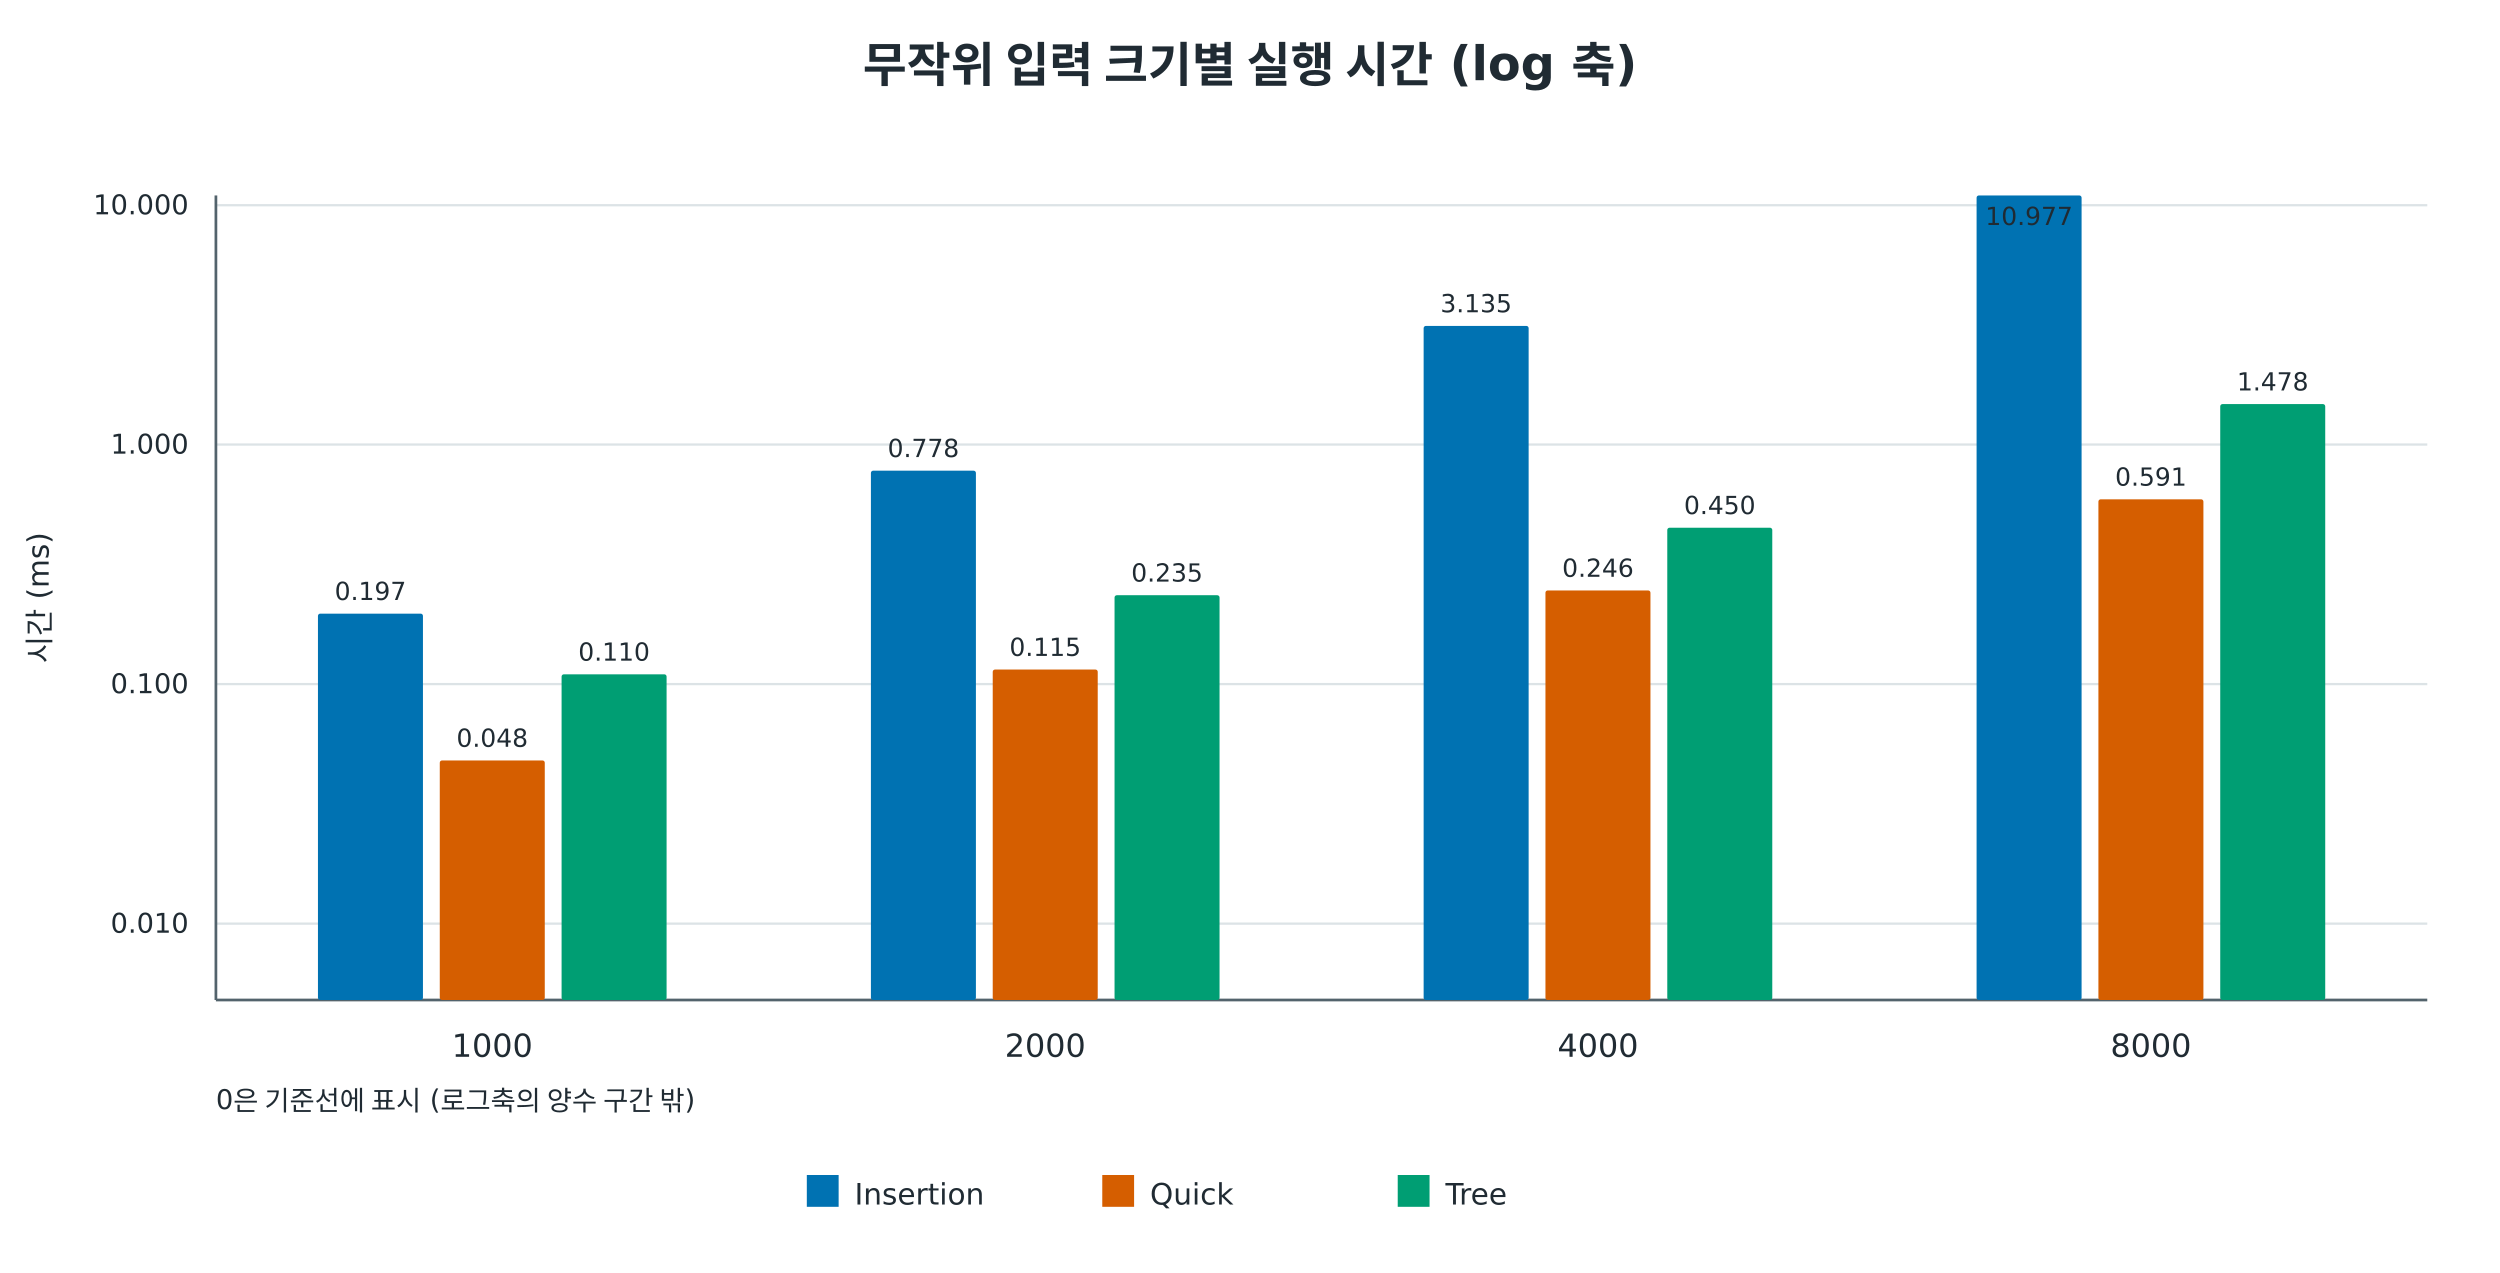
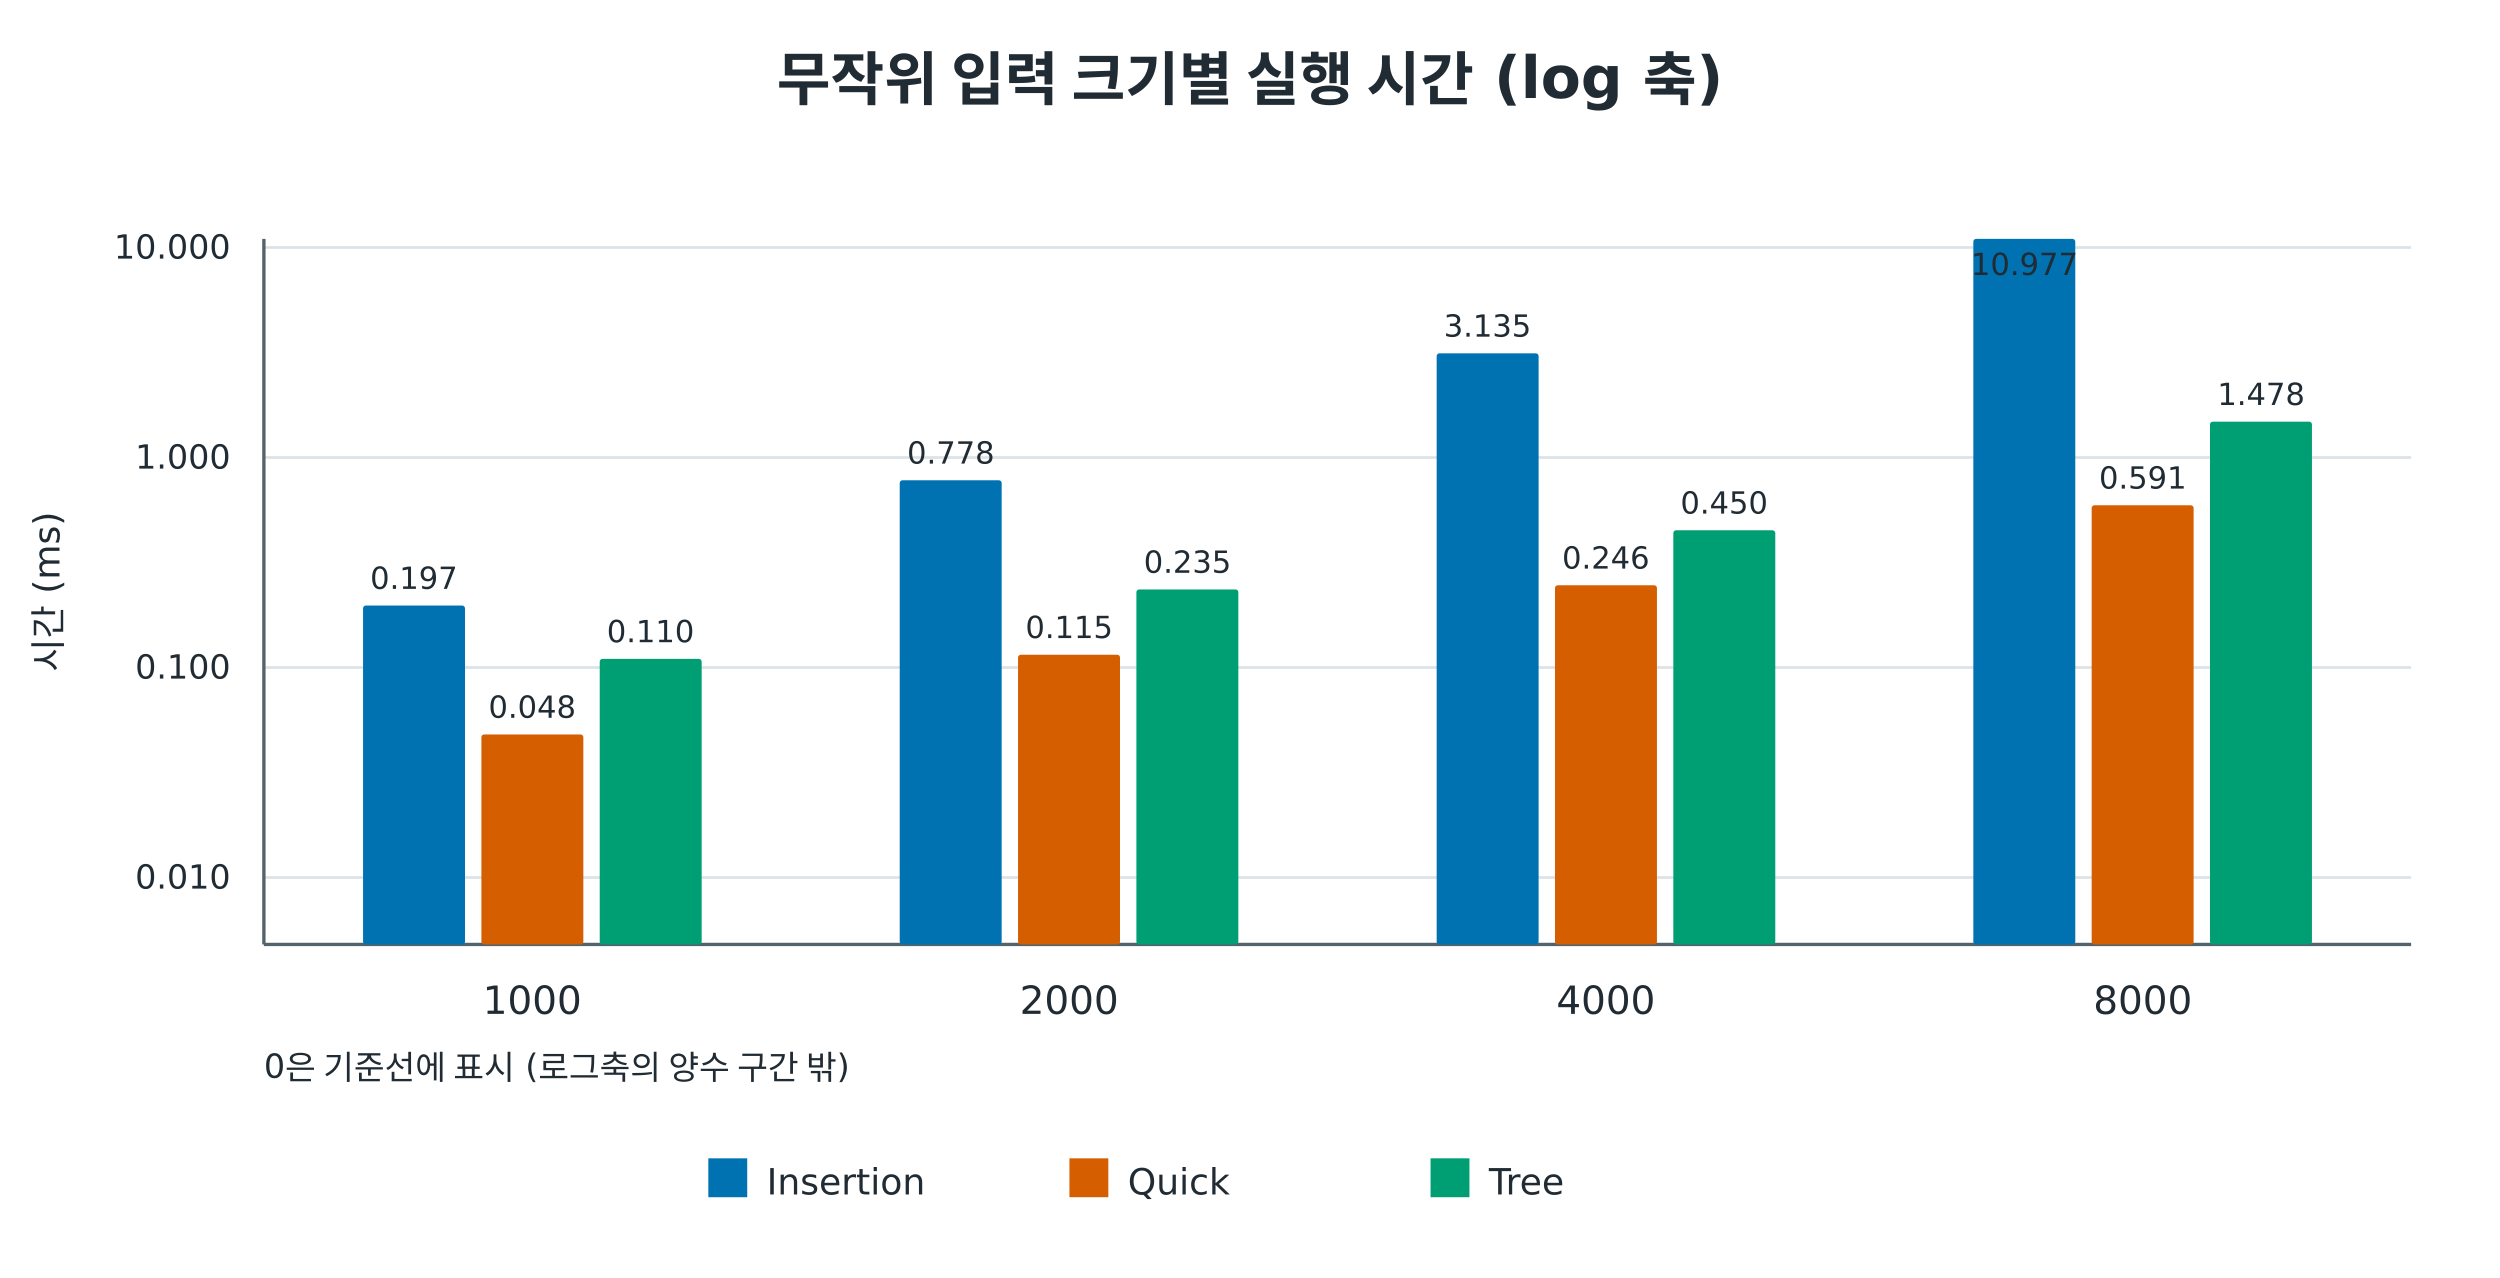
- <svg xmlns="http://www.w3.org/2000/svg" width="1100" height="560" viewBox="0 0 1100 560" role="img" aria-label="무작위 입력 크기별 실행 시간 (log 축)">
+ <svg xmlns="http://www.w3.org/2000/svg" width="900" height="460" viewBox="0 0 900 460" role="img" aria-label="무작위 입력 크기별 실행 시간 (log 축)">
  <style>text{font-family:"DejaVu Sans",sans-serif;fill:#202b33}.grid{stroke:#dce3e6;stroke-width:1}.axis{stroke:#53636c;stroke-width:1.2}.value{font-size:11px}.tick{font-size:12px}.category{font-size:14px}.legend{font-size:13px}.title{font-size:21px;font-weight:700}.ylabel{font-size:13px}</style>
-   <text class="title" x="550.0" y="36" text-anchor="middle">무작위 입력 크기별 실행 시간 (log 축)</text>
-   <line class="grid" x1="95" y1="406.4" x2="1068" y2="406.4" />
-   <text class="tick" x="83" y="410.4" text-anchor="end">0.010</text>
-   <line class="grid" x1="95" y1="301.0" x2="1068" y2="301.0" />
-   <text class="tick" x="83" y="305.0" text-anchor="end">0.100</text>
-   <line class="grid" x1="95" y1="195.6" x2="1068" y2="195.6" />
-   <text class="tick" x="83" y="199.6" text-anchor="end">1.000</text>
-   <line class="grid" x1="95" y1="90.3" x2="1068" y2="90.3" />
-   <text class="tick" x="83" y="94.3" text-anchor="end">10.000</text>
-   <line class="axis" x1="95" y1="86" x2="95" y2="440" />
-   <line class="axis" x1="95" y1="440" x2="1068" y2="440" />
-   <text class="ylabel" x="22" y="263.0" transform="rotate(-90 22 263.0)" text-anchor="middle">시간 (ms)</text>
-   <rect x="139.9" y="270.0" width="46.2" height="170.0" fill="#0072B2" rx="1" />
-   <text class="value" x="163.0" y="264.0" text-anchor="middle">0.197</text>
-   <rect x="193.5" y="334.6" width="46.2" height="105.4" fill="#D55E00" rx="1" />
-   <text class="value" x="216.6" y="328.6" text-anchor="middle">0.048</text>
-   <rect x="247.1" y="296.7" width="46.2" height="143.3" fill="#009E73" rx="1" />
-   <text class="value" x="270.2" y="290.7" text-anchor="middle">0.110</text>
-   <text class="category" x="216.6" y="465" text-anchor="middle">1000</text>
-   <rect x="383.2" y="207.1" width="46.2" height="232.9" fill="#0072B2" rx="1" />
-   <text class="value" x="406.3" y="201.1" text-anchor="middle">0.778</text>
-   <rect x="436.8" y="294.6" width="46.2" height="145.4" fill="#D55E00" rx="1" />
-   <text class="value" x="459.9" y="288.6" text-anchor="middle">0.115</text>
-   <rect x="490.4" y="261.9" width="46.2" height="178.1" fill="#009E73" rx="1" />
-   <text class="value" x="513.5" y="255.9" text-anchor="middle">0.235</text>
-   <text class="category" x="459.9" y="465" text-anchor="middle">2000</text>
-   <rect x="626.4" y="143.4" width="46.2" height="296.6" fill="#0072B2" rx="1" />
-   <text class="value" x="649.5" y="137.4" text-anchor="middle">3.135</text>
-   <rect x="680.0" y="259.8" width="46.2" height="180.2" fill="#D55E00" rx="1" />
-   <text class="value" x="703.1" y="253.8" text-anchor="middle">0.246</text>
-   <rect x="733.6" y="232.2" width="46.2" height="207.8" fill="#009E73" rx="1" />
-   <text class="value" x="756.7" y="226.2" text-anchor="middle">0.450</text>
-   <text class="category" x="703.1" y="465" text-anchor="middle">4000</text>
-   <rect x="869.7" y="86.0" width="46.2" height="354.0" fill="#0072B2" rx="1" />
-   <text class="value" x="892.8" y="99.0" text-anchor="middle">10.977</text>
-   <rect x="923.3" y="219.7" width="46.2" height="220.3" fill="#D55E00" rx="1" />
-   <text class="value" x="946.4" y="213.7" text-anchor="middle">0.591</text>
-   <rect x="976.9" y="177.8" width="46.2" height="262.2" fill="#009E73" rx="1" />
-   <text class="value" x="1000.0" y="171.8" text-anchor="middle">1.478</text>
-   <text class="category" x="946.4" y="465" text-anchor="middle">8000</text>
-   <rect x="355.0" y="517" width="14" height="14" fill="#0072B2" />
-   <text class="legend" x="376.0" y="530">Insertion</text>
-   <rect x="485.0" y="517" width="14" height="14" fill="#D55E00" />
-   <text class="legend" x="506.0" y="530">Quick</text>
-   <rect x="615.0" y="517" width="14" height="14" fill="#009E73" />
-   <text class="legend" x="636.0" y="530">Tree</text>
-   <text class="tick" x="95" y="488" text-anchor="start">0은 기준선에 표시 (로그축의 양수 구간 밖)</text>
+   <text class="title" x="450.0" y="36" text-anchor="middle">무작위 입력 크기별 실행 시간 (log 축)</text>
+   <line class="grid" x1="95" y1="315.9" x2="868" y2="315.9" />
+   <text class="tick" x="83" y="319.9" text-anchor="end">0.010</text>
+   <line class="grid" x1="95" y1="240.3" x2="868" y2="240.3" />
+   <text class="tick" x="83" y="244.3" text-anchor="end">0.100</text>
+   <line class="grid" x1="95" y1="164.7" x2="868" y2="164.7" />
+   <text class="tick" x="83" y="168.7" text-anchor="end">1.000</text>
+   <line class="grid" x1="95" y1="89.1" x2="868" y2="89.1" />
+   <text class="tick" x="83" y="93.1" text-anchor="end">10.000</text>
+   <line class="axis" x1="95" y1="86" x2="95" y2="340" />
+   <line class="axis" x1="95" y1="340" x2="868" y2="340" />
+   <text class="ylabel" x="22" y="213.0" transform="rotate(-90 22 213.0)" text-anchor="middle">시간 (ms)</text>
+   <rect x="130.7" y="218.0" width="36.7" height="122.0" fill="#0072B2" rx="1" />
+   <text class="value" x="149.0" y="212.0" text-anchor="middle">0.197</text>
+   <rect x="173.3" y="264.4" width="36.7" height="75.6" fill="#D55E00" rx="1" />
+   <text class="value" x="191.6" y="258.4" text-anchor="middle">0.048</text>
+   <rect x="215.9" y="237.2" width="36.7" height="102.8" fill="#009E73" rx="1" />
+   <text class="value" x="234.2" y="231.2" text-anchor="middle">0.110</text>
+   <text class="category" x="191.6" y="365" text-anchor="middle">1000</text>
+   <rect x="323.9" y="172.9" width="36.7" height="167.1" fill="#0072B2" rx="1" />
+   <text class="value" x="342.3" y="166.9" text-anchor="middle">0.778</text>
+   <rect x="366.5" y="235.7" width="36.7" height="104.3" fill="#D55E00" rx="1" />
+   <text class="value" x="384.9" y="229.7" text-anchor="middle">0.115</text>
+   <rect x="409.1" y="212.2" width="36.7" height="127.8" fill="#009E73" rx="1" />
+   <text class="value" x="427.5" y="206.2" text-anchor="middle">0.235</text>
+   <text class="category" x="384.9" y="365" text-anchor="middle">2000</text>
+   <rect x="517.2" y="127.2" width="36.7" height="212.8" fill="#0072B2" rx="1" />
+   <text class="value" x="535.5" y="121.2" text-anchor="middle">3.135</text>
+   <rect x="559.8" y="210.7" width="36.7" height="129.3" fill="#D55E00" rx="1" />
+   <text class="value" x="578.1" y="204.7" text-anchor="middle">0.246</text>
+   <rect x="602.4" y="190.9" width="36.7" height="149.1" fill="#009E73" rx="1" />
+   <text class="value" x="620.7" y="184.9" text-anchor="middle">0.450</text>
+   <text class="category" x="578.1" y="365" text-anchor="middle">4000</text>
+   <rect x="710.4" y="86.0" width="36.7" height="254.0" fill="#0072B2" rx="1" />
+   <text class="value" x="728.8" y="99.0" text-anchor="middle">10.977</text>
+   <rect x="753.0" y="181.9" width="36.7" height="158.1" fill="#D55E00" rx="1" />
+   <text class="value" x="771.4" y="175.9" text-anchor="middle">0.591</text>
+   <rect x="795.6" y="151.8" width="36.7" height="188.2" fill="#009E73" rx="1" />
+   <text class="value" x="814.0" y="145.8" text-anchor="middle">1.478</text>
+   <text class="category" x="771.4" y="365" text-anchor="middle">8000</text>
+   <rect x="255.0" y="417" width="14" height="14" fill="#0072B2" />
+   <text class="legend" x="276.0" y="430">Insertion</text>
+   <rect x="385.0" y="417" width="14" height="14" fill="#D55E00" />
+   <text class="legend" x="406.0" y="430">Quick</text>
+   <rect x="515.0" y="417" width="14" height="14" fill="#009E73" />
+   <text class="legend" x="536.0" y="430">Tree</text>
+   <text class="tick" x="95" y="388" text-anchor="start">0은 기준선에 표시 (로그축의 양수 구간 밖)</text>
</svg>
